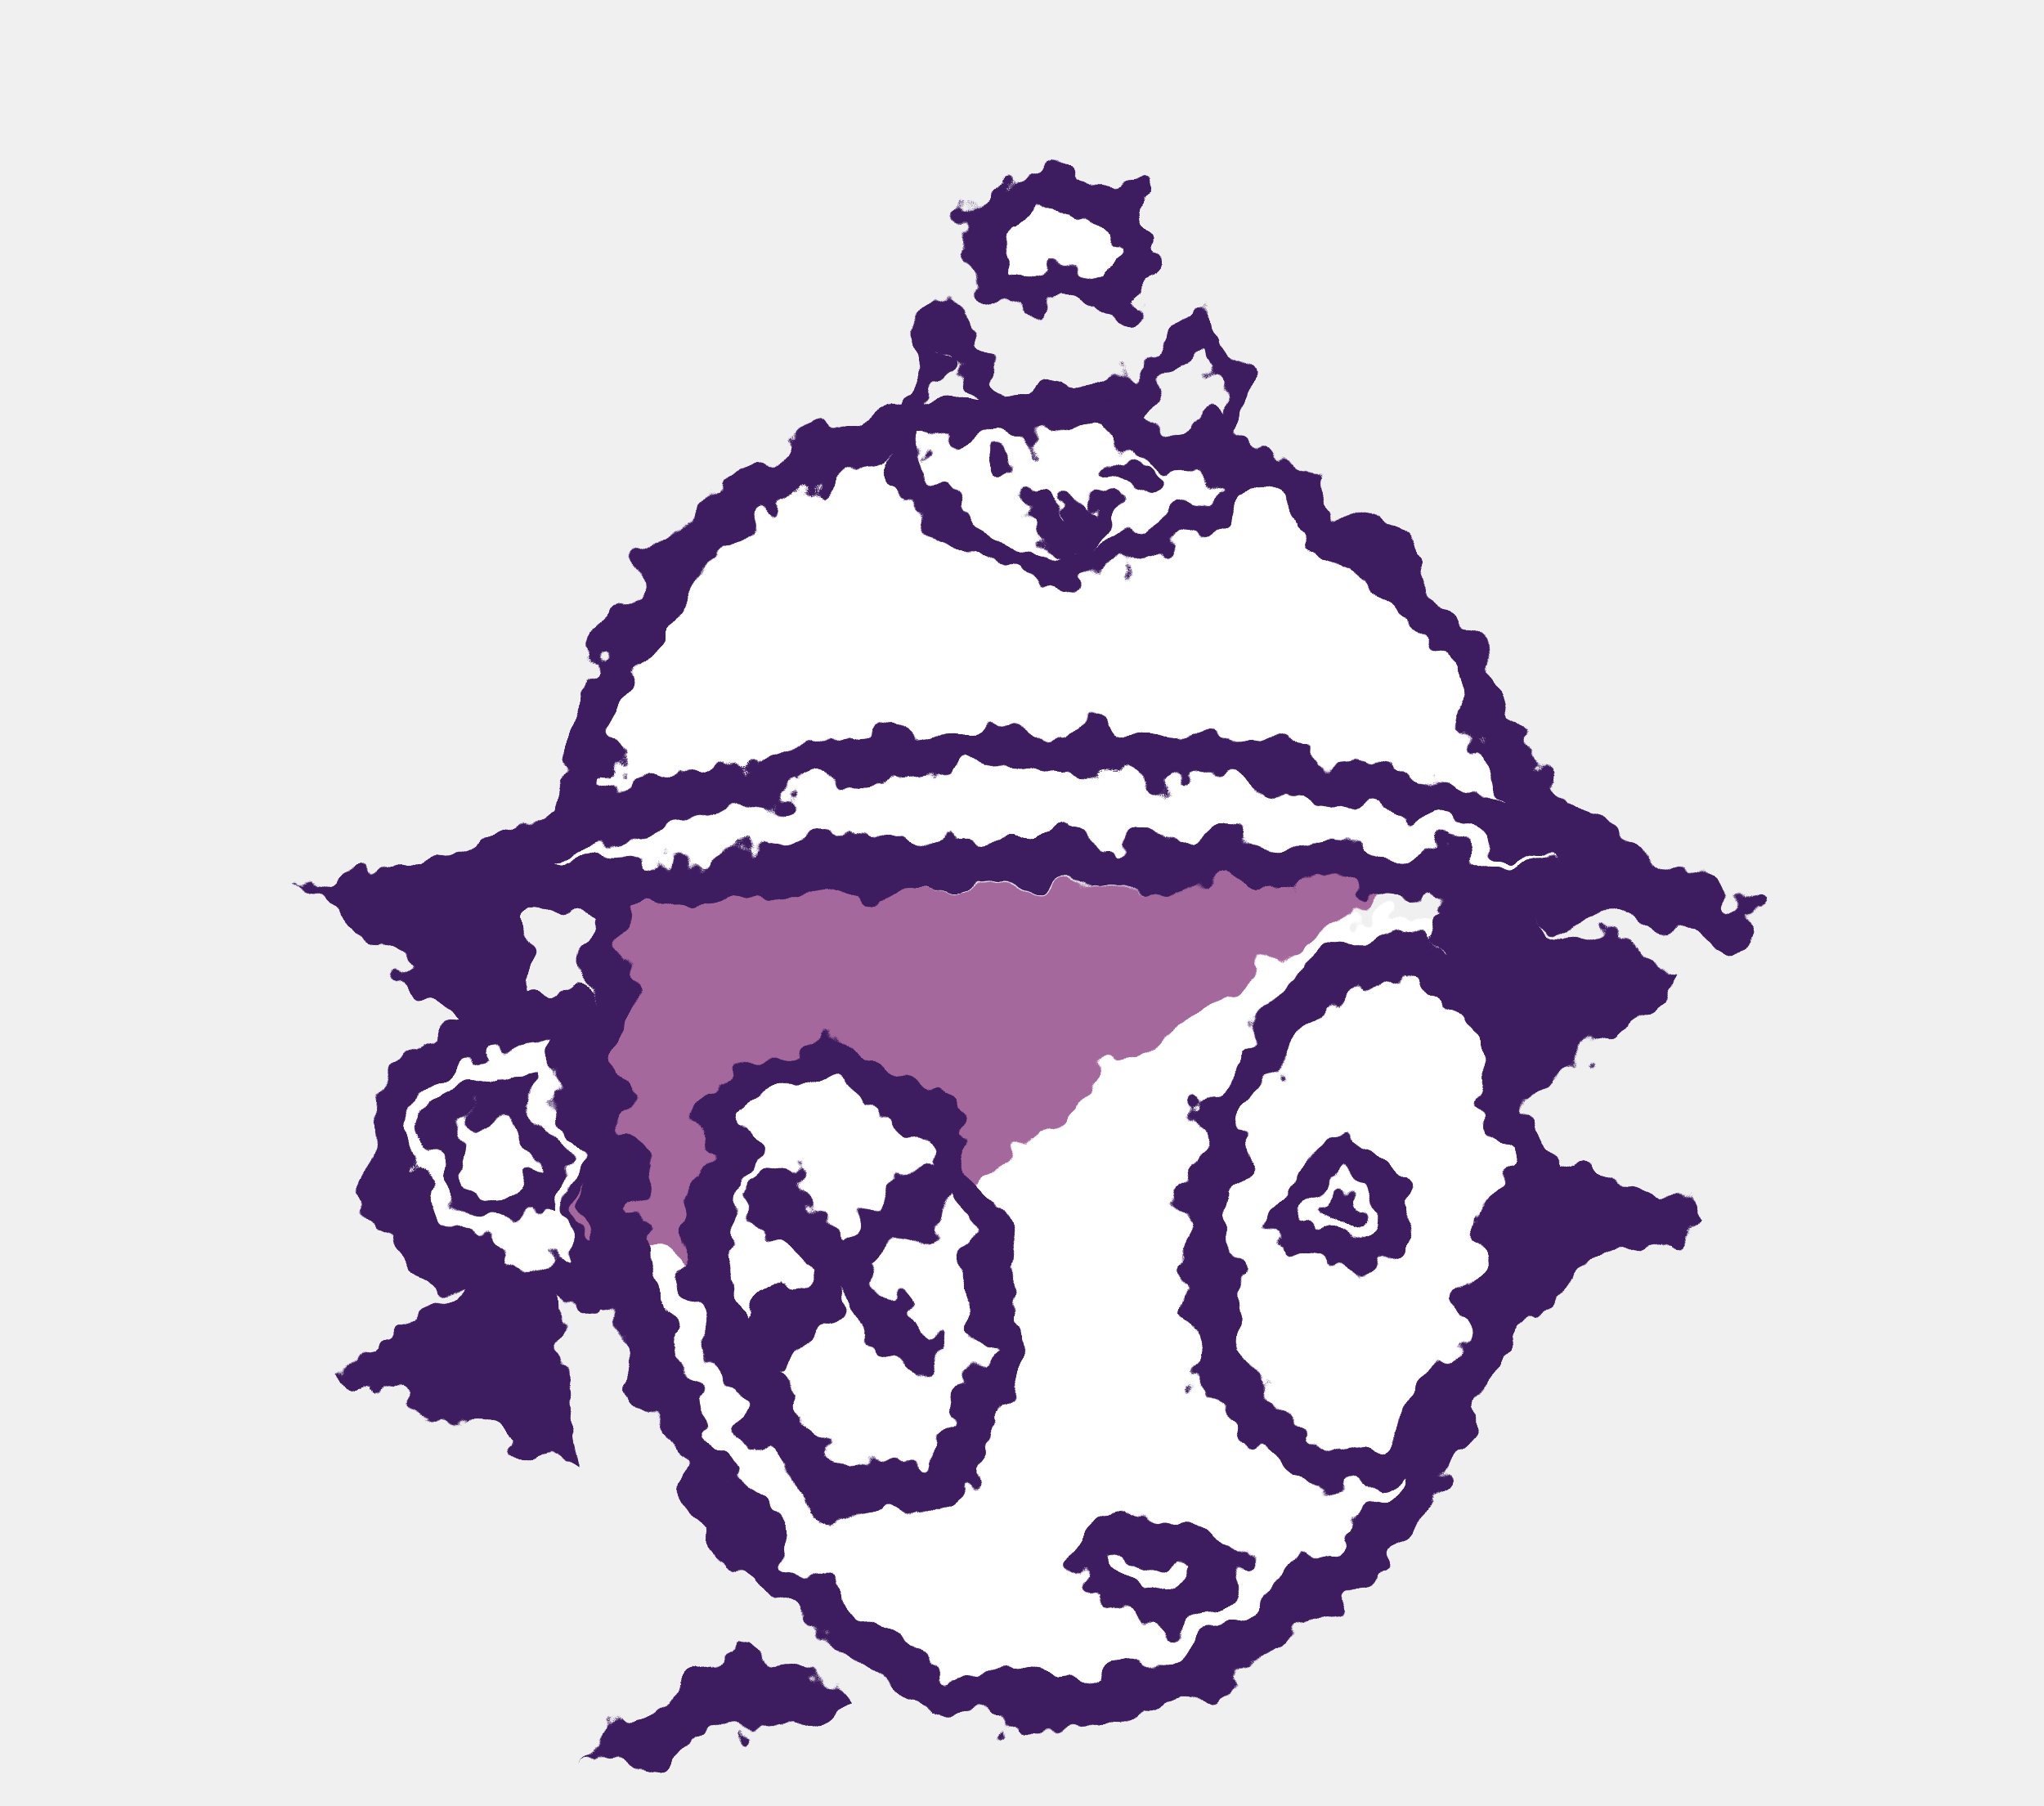
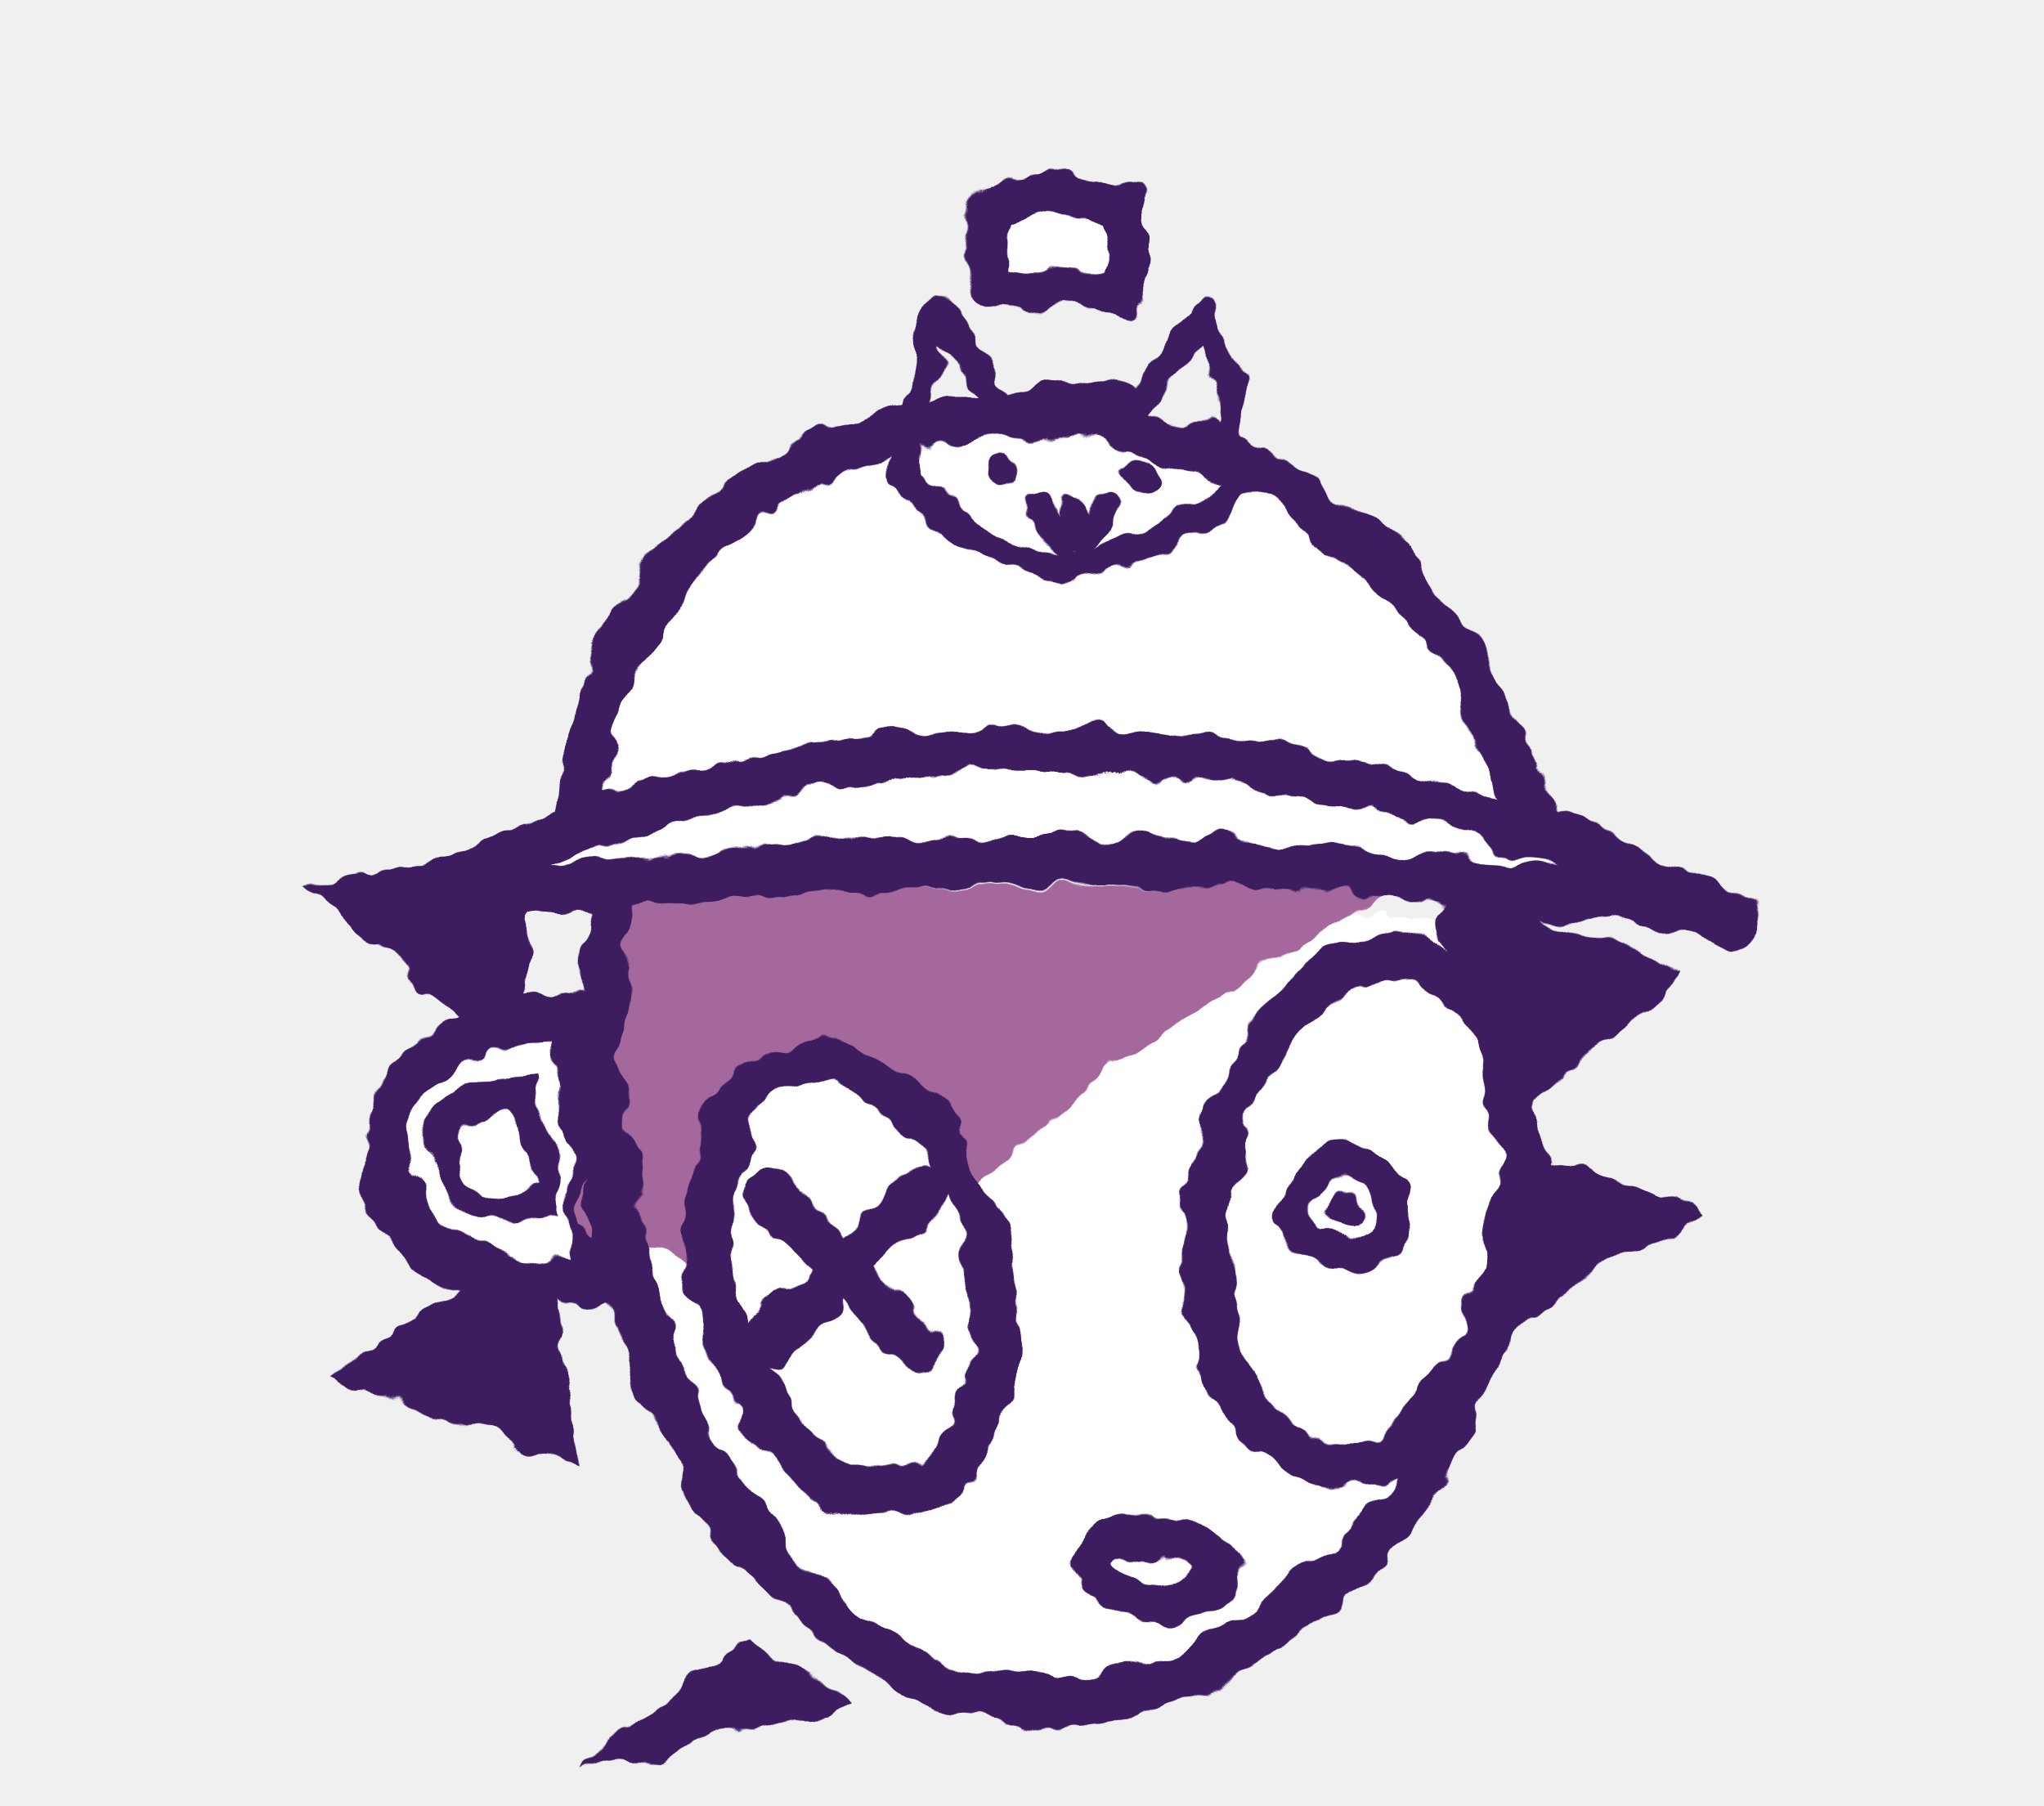
<svg xmlns="http://www.w3.org/2000/svg" viewBox="0 0 600 530">
  <defs>
    <filter id="jittery-edges" x="-5%" y="-5%" width="110%" height="110%">
      <feTurbulence type="fractalNoise" baseFrequency="0.06" numOctaves="3" result="noise" seed="20" />
-       <feDisplacementMap in="SourceGraphic" in2="noise" scale="21" xChannelSelector="R" yChannelSelector="G" />
+       <feDisplacementMap in="SourceGraphic" in2="noise" scale="10.5" xChannelSelector="R" yChannelSelector="G" />
    </filter>
  </defs>
  <g filter="url(#jittery-edges)">
    <path d="M 160 250 L 90 260 L 150 310 Z M 160 360 L 95 405 L 170 430 Z M 220 480 L 170 520 L 250 500 Z" fill="#3d1c60" />
    <path d="M 430 260 L 495 285 L 450 325 Z M 440 335 L 500 355 L 430 400 Z" fill="#3d1c60" />
    <path d="M 170 250 C 170 80, 420 80, 450 250 Z" fill="#ffffff" stroke="#3d1c60" stroke-width="14" stroke-linejoin="round" />
    <path d="M 290 85 L 290 60 Q 310 55 330 60 L 330 85 Z" fill="#ffffff" stroke="#3d1c60" stroke-width="12" stroke-linejoin="round" />
    <path d="M 170 300 C 100 290, 85 385, 175 375 Z" fill="#ffffff" stroke="#3d1c60" stroke-width="14" stroke-linecap="round" stroke-linejoin="round" />
    <path d="M 155 320 C 120 320, 120 360, 160 355 Z" fill="#ffffff" stroke="#3d1c60" stroke-width="8" />
    <path d="M 180 260 C 160 380, 220 500, 310 500 C 410 490, 470 380, 430 270 L 180 260 Z" fill="#ffffff" />
    <path d="M 180 260 L 170 360 Q 250 395 310 325 Q 360 285 415 260 L 180 260 Z" fill="#a5689d" />
    <path d="M 180 260 C 160 380, 220 500, 310 500 C 410 490, 470 380, 430 270" fill="none" stroke="#3d1c60" stroke-width="14" stroke-linecap="round" />
    <path d="M 110 270 Q 300 170 510 270 Q 300 235 110 270 Z" fill="#ffffff" stroke="#3d1c60" stroke-width="14" stroke-linejoin="round" />
    <ellipse cx="250" cy="375" rx="40" ry="65" fill="#ffffff" stroke="#3d1c60" stroke-width="14" transform="rotate(-15 250 375)" />
    <path d="M 225 350 L 270 395 M 270 350 L 225 395" stroke="#3d1c60" stroke-width="14" stroke-linecap="round" />
    <ellipse cx="400" cy="355" rx="45" ry="75" fill="#ffffff" stroke="#3d1c60" stroke-width="14" transform="rotate(10 400 355)" />
    <circle cx="395" cy="355" r="14" fill="none" stroke="#3d1c60" stroke-width="10" />
    <circle cx="395" cy="355" r="5" fill="#3d1c60" />
    <ellipse cx="340" cy="460" rx="18" ry="10" fill="none" stroke="#3d1c60" stroke-width="12" />
    <g stroke="#3d1c60" stroke-width="8" stroke-linecap="round" stroke-linejoin="round" fill="none">
      <path d="M 265 140 L 275 90 L 295 120" />
      <path d="M 295 120 Q 315 110 335 120" />
      <path d="M 335 120 L 355 90 L 365 140" />
      <path d="M 265 140 Q 315 190 365 140" />
      <path d="M 305 150 Q 315 165 315 150 Q 315 165 325 150" />
    </g>
    <circle cx="295" cy="140" r="5" fill="#3d1c60" />
    <circle cx="335" cy="140" r="5" fill="#3d1c60" />
  </g>
</svg>
